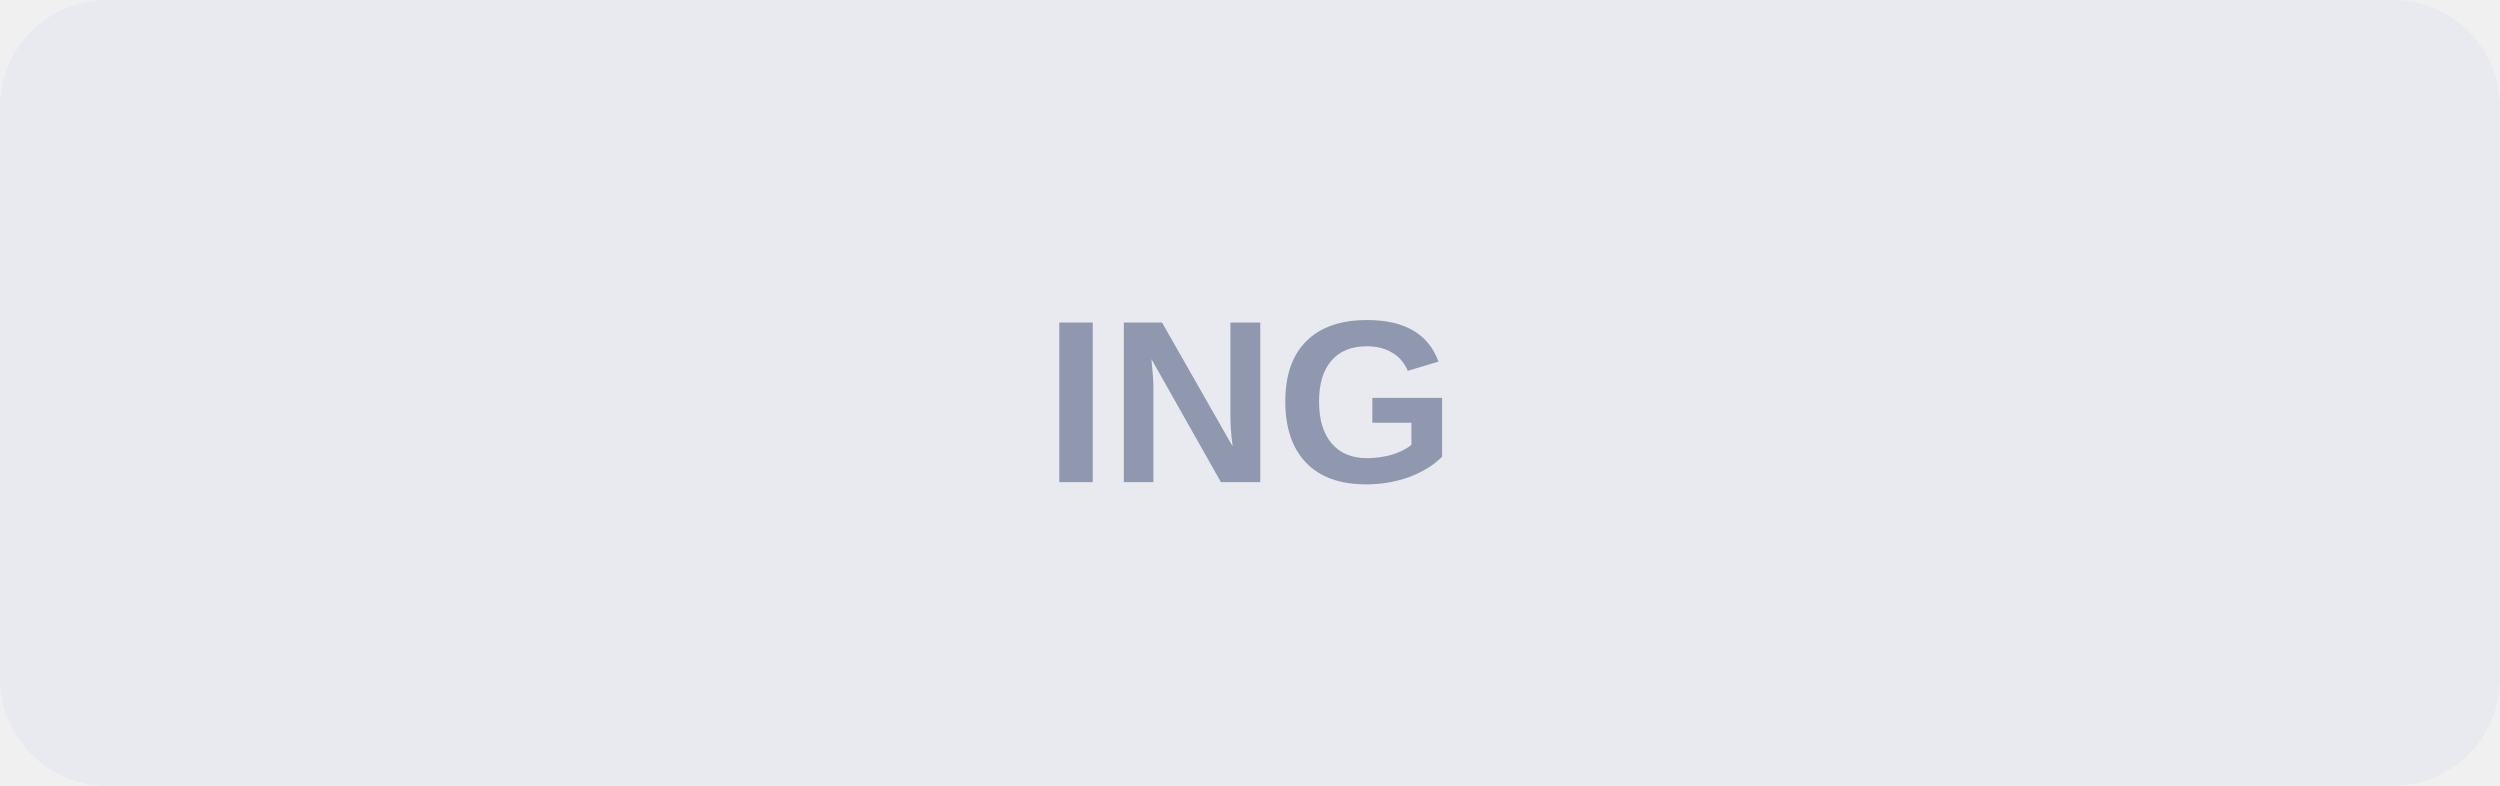
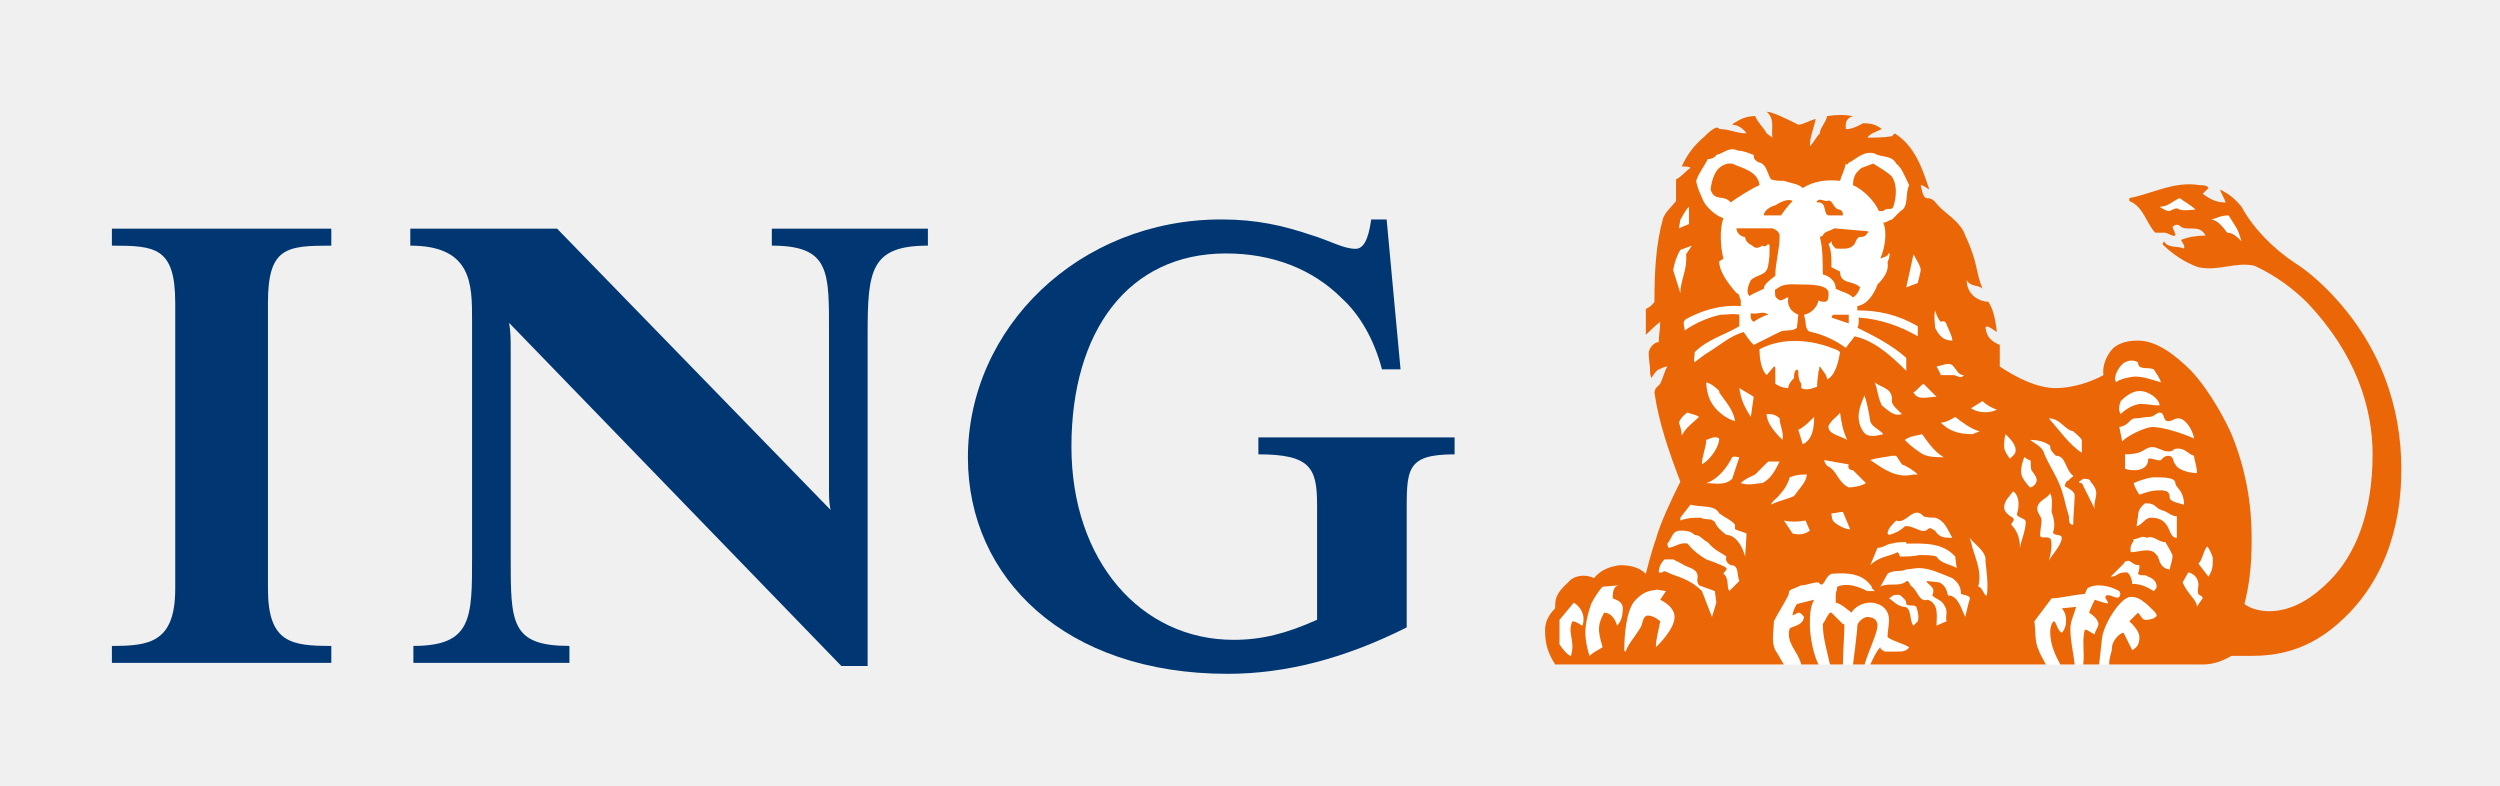
- <svg xmlns="http://www.w3.org/2000/svg" width="140" height="44" viewBox="0 0 140 44">
-   <rect width="140" height="44" rx="6" fill="#e8eaf0" />
-   <text x="70" y="27" font-family="Arial,sans-serif" font-size="13" font-weight="bold" fill="#9098b0" text-anchor="middle">ING</text>
+ <svg xmlns="http://www.w3.org/2000/svg" width="140" height="44" viewBox="0 0 140 44" fill="none">
+   <g clip-path="url(#clip0_30732_10830)">
+     <path d="M78.775 28.906V35.136C75.315 36.868 72.026 37.734 68.739 37.734C59.655 37.734 54.203 32.369 54.203 25.618C54.203 18.346 60.433 12.289 68.392 12.289C70.381 12.289 71.853 12.634 73.411 13.156C74.536 13.5 75.228 13.934 75.919 13.934C76.526 13.934 76.699 12.895 76.786 12.289H77.651L78.43 20.684H77.391C76.957 19.04 76.181 17.654 75.14 16.703C73.497 15.059 71.247 14.193 68.652 14.193C63.201 14.193 60 18.521 60 25.012C60 31.415 63.894 35.831 69.084 35.831C70.644 35.831 72.026 35.485 73.757 34.706V28.299C73.757 26.221 73.411 25.443 70.469 25.443V24.493H81.457V25.443C78.69 25.443 78.775 26.308 78.775 28.906Z" fill="#003671" />
+     <path d="M48.587 18.689V37.297H47.117L28.512 18.082C28.599 18.601 28.599 19.036 28.599 19.553V31.238C28.599 34.871 28.599 36.172 31.888 36.172V37.122H23.15V36.172C26.436 36.172 26.436 34.614 26.436 31.238V17.911C26.436 15.92 26.436 13.756 22.977 13.756V12.805H31.197L46.511 28.554C46.424 28.124 46.424 27.863 46.424 27.258V18.689C46.424 15.226 46.511 13.756 43.222 13.756V12.805H51.962V13.756C48.761 13.756 48.587 15.141 48.587 18.689Z" fill="#003671" />
+     <path d="M6.266 37.122V36.172C8.344 36.172 9.813 35.998 9.813 32.969V16.959C9.813 13.842 8.688 13.756 6.266 13.756V12.805H18.553V13.756C16.044 13.756 15.005 13.842 15.005 16.959V32.969C15.005 35.998 16.303 36.172 18.553 36.172V37.122H6.266Z" fill="#003671" />
+     <path d="M87.68 37.216H122.759L124.323 34.567L125.289 29.259L123.439 23.507L120.99 19.968L119.741 19.565L118.734 20.007L118.333 21.616L113.502 22.339L110.971 20.45L108.717 14.817L107.351 10.915L107.067 9.307L106.424 8.542L102.923 7.979L100.793 9.024L98.218 7.979L95.965 7.898L95.122 9.307L94.598 10.312L93.874 12.123L93.271 14.737L93.713 18.921L93.957 22.019L93.794 23.827L94.558 26.804L93.754 29.217L92.507 32.397L91.701 32.799L90.535 32.275L89.288 32.96L87.961 33.483L87.156 34.689L87.276 36.539L87.68 37.216Z" fill="white" />
+     <path d="M124.138 13.415L123.177 12.568L120.7 12.024L120.586 11.117L122.28 10.633L123.345 11.478L124.305 11.66L124.811 11.72L126.391 13.716L124.138 13.415Z" fill="white" />
+     <path d="M103.529 18.109V17.624H102.64L102.561 17.784L103.529 18.109ZM99.014 17.624C98.772 17.382 98.452 17.624 98.048 17.543C98.048 17.624 97.968 17.866 98.208 18.026C98.532 17.784 98.931 17.624 99.014 17.624ZM104.575 13.029C104.575 13.029 104.735 13.029 104.575 12.948L102.721 12.786C102.479 12.948 102.157 12.948 102.076 13.191L101.915 13.271C102.076 13.917 102.076 14.642 102.076 15.366C102.399 15.447 102.801 15.689 102.801 16.173C103.124 16.334 103.529 16.414 103.768 16.656C103.93 16.576 104.091 16.334 104.171 16.093C103.768 15.689 103.042 15.932 103.042 15.207L102.561 14.965C102.561 14.479 102.561 13.996 102.399 13.674L102.561 13.513C102.561 13.674 102.64 13.754 102.801 13.917C103.124 13.917 103.529 13.996 103.768 13.754C103.93 13.674 103.93 13.271 104.171 13.271C104.252 13.271 104.494 13.271 104.575 13.029ZM99.659 13.191C99.659 13.029 99.498 12.867 99.255 12.786H97.403H97.241C97.241 13.029 97.483 13.271 97.725 13.271C97.725 13.513 97.968 13.674 98.128 13.754C98.289 13.917 98.452 13.917 98.692 13.754C98.931 13.917 99.014 13.513 99.095 13.754C99.095 14.238 99.095 14.479 99.014 14.883C98.931 15.447 98.37 15.366 98.048 15.689C97.968 15.849 97.725 16.334 97.968 16.576C98.208 16.414 98.452 16.334 98.772 16.173C98.772 15.932 99.095 15.689 99.416 15.447C99.416 14.722 99.659 13.996 99.659 13.191ZM100.384 11.257C100.144 11.093 99.659 11.336 99.416 11.498C99.095 11.578 98.772 11.819 98.772 12.062H99.739C99.9 11.819 100.144 11.498 100.384 11.257ZM103.204 12.062C103.204 11.819 103.124 11.819 103.042 11.74C102.64 11.74 102.64 11.093 102.319 11.257C102.076 11.257 101.915 11.093 101.756 11.257C101.674 11.336 101.756 11.336 101.836 11.336C102.319 11.336 102.076 11.981 102.399 12.062H103.204ZM106.025 11.578C106.188 11.093 106.269 10.369 105.944 9.886C105.703 9.645 105.299 9.402 104.897 9.16L104.252 9.402C103.93 9.645 103.768 9.886 103.768 10.369C104.333 10.611 104.979 11.257 105.219 11.819H105.461C105.703 11.578 105.944 11.819 106.025 11.578ZM98.532 10.369C98.452 9.563 97.483 9.402 97.001 9.16H96.759C96.033 9.321 95.871 10.046 95.791 10.611C96.033 11.336 96.516 10.852 96.918 11.336C97.241 11.093 98.128 10.53 98.532 10.369ZM88.62 35.035C88.539 35.035 88.297 34.793 88.057 34.793C87.813 35.276 88.057 35.681 88.057 36.243C88.057 36.406 87.976 36.73 87.976 36.73C87.813 36.73 87.491 36.324 87.331 36.083V34.714L88.135 33.745C88.62 34.067 88.78 34.552 88.62 35.035ZM90.876 34.067C90.876 34.469 90.796 34.793 90.554 35.035C90.473 34.714 90.232 34.309 89.828 34.309C89.507 34.953 89.425 35.194 89.747 36.243C89.507 36.406 89.263 36.488 89.021 36.73C88.862 36.324 88.78 35.76 88.78 35.438C88.78 34.874 88.94 34.309 89.101 33.825C89.263 33.506 89.507 33.101 89.747 32.857L90.635 32.779C90.312 32.857 90.312 33.263 90.312 33.506C90.473 33.584 90.876 33.663 90.876 34.067ZM93.776 34.552C93.776 35.276 92.729 36.243 92.729 36.243C92.729 35.76 92.891 35.276 92.971 34.793C92.971 34.793 92.648 34.469 92.246 34.469C92.004 34.552 92.004 34.793 91.924 35.035C91.682 35.519 91.198 36 91.038 36.488C90.959 36.488 90.959 36.406 90.959 36.406C90.959 35.681 91.038 34.147 91.601 33.584C92.086 33.101 92.326 33.101 92.81 33.019L93.294 33.101L92.971 33.584C93.294 33.745 93.776 34.067 93.776 34.552ZM107.396 34.793L107.155 35.035C106.913 34.793 107.072 34.067 106.671 33.986C106.269 33.986 105.944 33.584 105.784 33.506L106.025 33.343C106.025 33.343 106.269 33.263 106.428 33.343C106.59 33.506 106.751 33.584 106.751 33.825C106.913 33.986 107.155 33.825 107.315 33.986C107.396 34.228 107.476 34.552 107.396 34.793ZM110.298 33.584C110.216 33.825 110.136 34.228 110.055 34.552C109.814 34.067 109.652 33.343 109.088 33.343C109.008 33.019 108.928 32.779 108.604 32.615L107.88 32.535C107.96 32.779 108.444 32.857 108.203 33.343C108.444 33.584 108.765 33.584 108.928 33.986C109.088 34.228 108.928 34.552 109.008 34.793L108.444 35.035C108.444 34.552 108.604 33.825 107.96 33.584C107.476 33.745 107.396 33.101 107.072 32.857C106.913 32.779 106.913 32.374 106.671 32.615C106.269 32.857 105.703 32.615 105.299 32.857L105.703 32.133C106.025 31.891 106.428 32.051 106.751 31.891L107.396 31.81C108.122 31.81 108.685 32.133 109.331 32.374C109.652 32.615 109.814 32.857 109.814 33.263C110.055 33.343 110.379 33.343 110.298 33.584ZM123.349 33.506C123.188 33.745 123.114 33.825 123.03 33.986C123.03 33.584 122.545 33.343 122.226 32.615L122.545 32.051C122.87 32.133 123.114 32.374 123.114 32.779C123.114 32.857 123.03 33.101 123.114 33.263C123.114 33.343 123.349 33.343 123.349 33.506ZM96.114 33.745L95.871 34.552L95.308 33.101C94.583 32.374 93.858 32.294 93.374 32.051C93.132 31.891 93.132 32.133 92.891 32.051C92.891 31.81 92.971 31.569 93.213 31.327H93.696L94.179 31.569C94.502 31.81 95.066 31.81 95.066 32.294C95.066 32.456 94.987 32.535 95.148 32.779L96.033 33.101L96.114 33.745ZM120.773 32.857C120.773 32.939 120.613 33.101 120.613 33.101C120.212 32.857 119.889 32.698 119.403 32.698C119.403 32.456 119.243 32.051 119.082 32.051C118.518 32.051 118.597 32.294 118.196 32.294L118.922 31.569C119 31.408 119.082 31.408 119.243 31.408C119.484 31.569 119.564 31.65 119.807 31.65C119.807 31.81 119.807 31.891 119.729 32.133C119.889 32.294 120.13 32.133 120.29 32.294C120.532 32.374 120.773 32.535 120.773 32.857ZM111.264 33.343H111.185C111.022 33.101 110.944 32.857 110.781 32.857C111.022 31.891 110.539 31.165 110.379 30.358L110.298 30.119C110.618 30.521 111.264 30.923 111.185 31.408C111.264 32.133 111.346 32.779 111.264 33.343ZM97.403 32.535L96.839 33.101C96.679 32.857 96.839 32.374 96.516 32.133C96.516 32.051 96.759 31.891 96.679 31.81C96.516 31.65 95.55 31.327 95.55 31.327C95.148 31.085 94.824 30.842 94.502 30.44C94.1 30.358 93.858 30.603 93.454 30.682C93.374 30.603 93.374 30.44 93.374 30.44C93.617 30.197 93.617 29.716 94.1 29.716C94.341 29.716 94.664 29.716 94.904 29.956C95.228 29.956 95.39 30.28 95.629 30.358C96.033 30.842 96.356 30.923 96.679 31.165C96.597 31.408 96.759 31.569 96.918 31.65C97.403 31.65 97.241 32.133 97.403 32.535ZM123.917 31.246C123.917 31.731 123.917 31.891 123.676 32.294L123.114 31.569C123.349 31.327 123.349 30.923 123.595 30.603C123.676 30.603 123.917 31.165 123.917 31.246ZM109.573 31.81C109.17 31.569 108.685 31.569 108.444 31.165C108.203 31.085 107.88 31.085 107.476 31.085C107.155 31.165 106.751 31.165 106.428 31.165C106.348 31.165 106.428 31.085 106.269 30.923C105.784 31.165 105.219 31.165 104.735 31.65L105.139 30.682C105.461 30.682 105.703 30.44 105.944 30.44C106.188 30.358 106.509 30.358 106.751 30.358V30.44C107.719 30.44 108.765 30.358 109.492 31.165L109.573 31.81ZM121.662 31.085C121.662 31.408 121.582 31.486 121.502 31.891C120.854 31.81 120.938 31.165 120.773 31.085C120.45 30.603 119.807 30.923 119.323 30.923C119.243 30.44 119.484 30.44 119.484 30.197C119.729 30.197 119.969 29.956 120.212 30.119C120.613 29.956 120.854 30.358 121.259 30.358C121.419 30.603 121.582 30.923 121.662 31.085ZM97.806 29.876C97.806 30.119 97.725 31.165 97.725 31.165C97.563 30.521 97.161 29.956 96.679 29.956C96.356 29.716 96.114 29.473 96.033 29.231C95.791 28.99 95.55 29.15 95.228 28.99C94.904 28.99 94.502 28.99 94.1 29.15V28.99L94.664 28.263C95.308 28.424 96.033 28.263 96.276 28.747C96.597 28.99 97.001 29.15 97.161 29.39V29.634C97.323 29.716 97.645 29.796 97.806 29.876ZM101.352 29.716C101.029 29.956 100.706 29.956 100.384 29.876L99.9 29.15C100.221 29.231 100.706 29.231 101.111 29.15L101.352 29.716ZM115.458 30.119C115.458 30.521 114.89 31.085 114.733 31.408C114.89 30.923 114.972 30.119 114.733 30.119C114.57 30.037 114.244 30.197 114.244 29.956C114.244 29.716 114.326 29.39 114.326 29.15C114.326 28.91 114.085 28.747 114.085 28.507C114.085 28.021 114.649 27.941 114.811 27.619C114.972 27.941 114.89 28.344 114.89 28.666C114.972 28.91 115.132 29.39 114.972 29.796C114.972 30.037 115.458 29.876 115.458 30.119ZM109.331 30.119C108.928 30.119 108.604 30.119 108.364 29.716C108.282 29.716 108.122 29.473 107.96 29.634C107.638 29.956 107.155 29.39 106.671 29.473C106.428 29.716 106.105 29.876 105.784 29.956L105.703 29.876C105.703 29.634 105.944 29.39 106.188 29.15C106.751 29.39 107.155 28.263 107.719 28.91C107.88 28.99 108.203 28.99 108.364 28.99C108.928 29.15 109.088 29.716 109.331 30.119ZM103.608 29.634H103.529C103.366 29.634 102.801 29.39 102.64 29.15C102.561 28.99 102.561 28.747 102.561 28.747C102.801 28.747 102.964 28.666 103.204 28.666L103.608 29.634ZM121.903 30.119C121.338 30.119 121.662 28.99 120.45 28.99C120.13 28.99 119.969 29.39 119.647 29.473C119.647 29.39 119.729 28.91 119.729 28.91C119.729 28.666 119.807 28.424 120.13 28.183C120.773 28.183 120.613 28.424 121.096 28.585C121.419 28.666 121.582 28.91 121.903 28.91V30.119ZM113.44 29.231C113.44 29.716 113.199 30.197 113.116 30.682C113.116 30.119 112.958 29.716 112.634 29.39C112.634 29.231 112.876 29.15 112.715 28.99C112.715 28.99 112.232 28.747 112.232 28.424C112.232 28.021 112.554 27.778 112.715 27.536C112.715 27.457 113.036 27.701 113.036 28.183C113.036 28.344 113.036 28.507 112.958 28.747C112.876 28.99 113.44 28.99 113.44 29.231ZM117.39 27.619C117.39 27.941 117.228 28.183 117.31 28.507C117.067 28.021 116.822 27.536 116.583 27.055C116.502 27.055 116.424 27.055 116.424 26.974L116.661 26.813C116.822 26.813 117.067 26.813 117.067 26.974C117.228 27.137 117.39 27.376 117.39 27.619ZM122.306 28.263C122.061 28.183 121.502 28.101 121.502 27.861C121.502 27.536 121.338 27.457 120.938 27.457C120.532 27.457 120.29 27.536 119.807 27.701C119.807 27.701 119.564 27.376 119.484 27.055C119.647 26.974 120.29 26.73 120.613 26.73C121.18 26.73 121.821 26.73 121.821 27.055C121.821 27.296 122.306 27.457 122.306 28.263ZM101.189 26.572C101.111 27.055 100.868 27.215 100.465 27.778C100.144 27.941 99.659 28.021 99.175 28.263C99.255 28.021 99.498 27.941 99.659 27.701C99.9 27.457 100.144 27.055 100.221 26.73C100.628 26.572 100.868 26.572 101.189 26.572ZM116.182 27.701C116.182 28.183 116.1 28.829 116.1 29.39C115.859 29.39 115.859 29.15 115.859 28.91C115.699 28.424 115.617 27.941 115.458 27.457C115.214 26.73 114.811 26.169 114.489 25.441C114.408 25.039 114.003 24.877 113.683 24.635C114.085 24.635 114.489 24.716 114.811 24.959C114.811 25.2 114.89 25.281 115.132 25.524C115.699 25.524 115.617 26.247 116.1 26.652C116.1 26.73 115.941 26.73 115.859 26.895C115.699 26.895 115.617 27.215 115.617 27.215C115.859 27.376 116.1 27.457 116.182 27.701ZM99.659 25.845C99.416 26.33 99.175 26.813 98.692 27.055C98.37 27.055 97.968 27.215 97.483 27.055C97.725 26.813 97.968 26.73 98.289 26.572L99.014 25.845H99.659ZM104.494 27.055C104.252 27.215 103.768 27.296 103.529 27.296C102.882 26.974 102.882 26.33 102.319 26.088C102.237 26.006 102.157 25.845 102.157 25.765L103.529 26.006C103.447 26.247 103.608 26.33 103.768 26.33C104.011 26.572 104.252 26.813 104.494 27.055ZM114.003 27.055C113.924 27.215 113.761 27.296 113.683 27.296C113.683 27.296 113.278 26.895 113.199 26.572C113.116 26.169 113.36 25.604 113.36 25.604C113.44 25.604 113.52 25.765 113.683 25.765C113.761 25.845 113.683 26.088 113.761 26.33C113.924 26.572 114.166 26.813 114.003 27.055ZM97.403 25.604L97.001 26.813C96.597 27.215 96.033 27.055 95.55 27.055C96.276 26.813 96.759 26.088 97.001 25.604C97.161 25.524 97.241 25.604 97.403 25.604ZM107.396 26.572H107.155C106.188 26.813 105.461 26.247 104.735 25.765C105.219 25.604 105.623 25.604 105.944 25.524H106.188L106.509 26.006C106.751 26.088 107.155 26.33 107.396 26.572ZM123.03 26.491C122.469 26.491 121.903 26.247 121.821 26.006C121.662 25.845 121.742 25.524 121.419 25.524C121.18 25.524 121.017 25.765 121.017 25.765C120.773 25.845 120.29 25.524 120.29 25.765C120.29 26.169 119.889 26.33 119.564 26.33C119.323 26.33 119.243 26.33 119 26.247V25.441C120.13 25.441 120.049 25.039 120.532 25.039C120.854 25.039 121.096 25.281 121.419 25.281C121.821 25.281 121.582 25.121 121.984 25.121C122.389 25.121 122.545 25.441 122.87 25.524C122.87 25.765 123.03 26.088 123.03 26.491ZM96.276 24.555C96.276 24.877 96.033 25.362 95.629 25.765C95.55 25.845 95.308 26.006 95.308 26.006C95.308 25.524 95.55 25.039 95.55 24.635C95.791 24.555 96.033 24.393 96.276 24.555ZM108.848 25.604C108.444 25.604 107.88 25.604 107.559 25.362C107.072 25.039 106.913 24.877 106.671 24.635C106.995 24.393 107.396 24.393 107.638 24.314C107.88 24.635 108.282 25.281 108.848 25.604ZM112.876 25.2C112.876 25.441 112.715 25.524 112.554 25.684C112.554 25.684 112.232 25.281 112.232 25.039C112.232 24.797 112.232 24.555 112.312 24.314C112.554 24.555 112.876 24.877 112.876 25.2ZM116.583 25.362C115.859 24.877 115.376 24.151 114.733 23.428C115.376 23.428 115.617 24.07 116.1 24.151C116.263 24.314 116.424 24.393 116.583 24.635V25.362ZM101.593 23.346C101.593 23.912 101.512 24.635 100.95 24.877L100.706 24.07C101.029 23.912 101.272 23.669 101.593 23.346ZM99.82 24.635C99.337 24.151 98.931 23.669 98.931 23.186C99.175 23.186 99.416 23.186 99.659 23.428C99.659 23.831 99.9 24.151 99.82 24.635ZM122.87 24.555C122.144 24.233 121.096 23.912 120.532 23.912C120.212 23.912 119.243 24.314 118.841 24.716L118.681 23.912C119.243 23.831 119.243 23.428 119.564 23.428C119.807 23.428 120.13 23.346 120.374 23.346C120.613 23.346 120.773 23.105 120.938 23.105C121.259 23.105 121.096 23.587 121.419 23.587C121.662 23.587 121.742 23.428 121.984 23.428C122.389 23.428 122.789 24.07 122.87 24.555ZM103.447 24.635C103.042 24.393 102.319 24.314 102.399 23.831C102.64 23.428 102.882 23.346 103.042 23.105C103.124 23.669 103.204 24.151 103.447 24.635ZM110.862 24.151L110.459 24.314C109.573 24.314 109.088 24.07 108.685 23.669C109.008 23.669 109.492 23.346 109.492 23.346C109.895 23.669 110.459 24.07 110.862 24.151ZM95.148 23.346C94.824 23.669 94.421 23.912 94.179 24.393C94.179 24.151 94.1 23.912 94.019 23.669C94.1 23.428 94.341 23.186 94.502 23.105C94.664 23.186 94.904 23.186 95.148 23.346ZM105.461 24.314C105.139 24.393 104.575 24.555 104.333 24.151C103.849 23.428 104.171 22.701 104.414 22.14C104.575 22.622 104.656 23.105 104.735 23.587C104.817 23.912 105.299 24.07 105.461 24.314ZM111.828 22.943C111.505 23.105 110.862 23.186 110.379 22.862L111.022 22.46C111.264 22.701 111.587 22.862 111.828 22.943ZM120.938 22.701C120.45 22.701 120.29 22.622 119.889 22.622C119.564 22.622 119.082 22.862 118.759 23.186C118.597 22.943 118.681 22.701 118.759 22.46C119 22.217 119.403 21.896 119.807 21.896C120.374 21.896 120.938 22.379 120.938 22.701ZM97.161 23.587C96.597 23.428 96.033 22.943 95.791 22.46C95.629 22.14 95.55 21.734 95.55 21.411C95.871 21.492 96.114 21.734 96.276 21.896V21.975C96.597 22.46 97.08 22.943 97.161 23.587ZM98.208 22.217L98.048 23.346C97.725 22.862 97.483 22.379 97.403 21.734L98.208 22.217ZM106.509 23.186C106.025 23.346 105.703 22.943 105.38 22.701C105.139 22.217 105.139 21.734 104.979 21.411C105.38 21.734 106.025 21.734 105.944 22.46C105.944 22.701 106.269 22.943 106.509 23.186ZM108.444 22.217C107.96 22.217 107.396 22.46 107.155 21.975C107.315 21.896 107.476 21.655 107.719 21.492L108.444 22.217ZM121.017 21.411C120.45 21.251 120.049 21.089 119.564 21.089C119.323 21.089 118.597 21.251 118.518 21.411C118.274 21.169 118.681 20.447 119 20.285C119.323 20.123 119.564 20.204 119.729 20.285C119.729 20.768 120.29 20.527 120.613 20.686C120.773 20.927 120.938 21.169 121.017 21.411ZM109.976 21.009C109.814 21.251 109.573 21.009 109.411 21.009H108.685C108.604 20.768 108.524 20.686 108.444 20.527C108.848 20.447 109.088 20.285 109.331 20.447C109.573 20.686 109.652 21.009 109.976 21.009ZM103.042 19.72C102.964 20.204 102.801 21.009 102.319 21.251C102.319 21.009 102.076 20.768 101.915 20.527C101.836 20.527 101.915 20.768 101.836 20.768C101.836 21.009 101.756 21.251 101.756 21.655C101.512 21.734 101.189 21.896 100.868 21.734V21.492C100.706 21.251 100.706 21.009 100.706 20.768L100.628 20.686C100.465 20.768 100.465 21.009 100.465 21.169C100.384 21.251 100.144 21.492 100.144 21.734C99.9 21.734 99.659 21.655 99.416 21.492V20.686C99.416 20.527 99.416 20.527 99.337 20.527L98.931 21.009C98.613 20.686 98.532 20.042 98.532 19.557C99.9 18.833 101.512 19.074 102.561 19.48C102.721 19.557 102.882 19.557 103.042 19.72ZM109.331 19.074C108.848 19.074 108.604 18.833 108.364 18.349C108.364 18.109 108.282 17.784 108.364 17.382C108.444 17.624 108.524 17.866 108.685 18.026C109.008 17.866 109.008 18.267 109.088 18.349C109.17 18.591 109.331 18.833 109.331 19.074ZM107.559 15.124C107.559 15.207 107.396 15.849 107.396 15.849L106.751 16.093L107.155 14.238C107.315 14.56 107.559 14.883 107.559 15.124ZM94.745 13.754L94.421 14.238C94.502 15.124 94.1 15.689 94.1 16.414L93.696 15.124C93.776 14.722 93.858 14.399 94.1 13.996L94.745 13.754ZM107.396 18.833C106.428 18.267 105.299 17.866 104.091 17.784C104.091 18.026 104.091 18.267 104.011 18.349C104.979 18.833 105.944 19.316 106.751 20.042V20.768C105.944 19.962 104.979 19.074 103.849 18.833C103.768 18.994 103.529 19.236 103.366 19.48C102.801 19.074 102.157 18.753 101.433 18.591C101.189 18.591 101.111 18.267 101.111 18.026L101.029 17.624C101.433 17.543 101.756 17.22 101.836 16.818C101.915 16.898 102.076 16.898 102.237 16.898C102.399 16.818 102.399 16.656 102.399 16.414C102.399 15.932 101.352 15.932 100.868 15.932C100.304 15.932 99.9 15.849 99.498 16.173C99.337 16.173 99.416 16.414 99.416 16.576C99.416 16.656 99.659 16.818 99.659 16.818C99.9 16.818 99.982 16.656 100.144 16.656C100.061 17.14 100.304 17.462 100.706 17.624L100.628 18.349C100.384 18.591 99.982 18.429 99.659 18.591C99.175 18.833 98.692 19.074 98.208 19.316C97.968 19.074 97.806 18.833 97.645 18.591C96.839 18.833 96.356 19.316 95.55 19.801C95.308 19.962 94.904 20.285 94.904 20.285C94.824 20.204 94.904 19.962 94.904 19.72C95.629 18.994 96.597 18.753 97.403 18.267V17.624C97.08 17.543 96.759 17.624 96.356 17.624C95.629 17.784 94.904 18.109 94.341 18.509C94.341 18.267 94.179 18.026 94.421 17.866C95.308 17.382 96.356 17.06 97.483 17.14V16.818C97.403 16.656 97.403 16.414 97.241 16.414C96.759 15.849 96.276 15.207 96.276 14.642L96.516 14.479C96.356 13.996 96.276 12.786 96.516 12.223C96.033 12.062 95.55 11.578 95.39 11.257C95.228 10.852 95.066 10.611 94.987 10.128C95.148 9.645 95.39 9.402 95.629 8.918C95.791 8.918 96.033 8.838 96.114 8.676C96.516 8.596 96.839 8.192 97.323 8.435C97.645 8.435 97.968 8.596 98.208 8.676C98.208 8.838 98.208 8.918 98.452 9.08C98.931 9.16 98.931 9.645 99.175 10.046C99.416 10.128 99.659 10.128 99.9 10.128C100.384 10.288 100.706 10.288 100.95 10.53C101.593 10.128 102.319 10.046 103.042 10.128C103.124 9.805 103.286 9.563 103.366 9.16C103.529 9.321 103.447 9.08 103.608 9.08C104.011 8.838 104.414 8.435 104.979 8.596C105.38 8.838 105.944 8.676 106.188 9.16C106.509 9.402 106.671 9.886 106.913 10.369C106.671 10.852 106.913 11.578 106.428 11.819L105.944 12.304C105.784 12.304 105.703 12.464 105.461 12.464C105.703 13.029 105.542 13.917 105.299 14.479C105.461 14.399 105.703 14.399 105.784 14.158C105.864 14.238 105.784 14.399 105.784 14.479C105.703 14.642 105.703 14.722 105.703 14.722C105.784 15.207 105.461 15.607 105.139 15.932C104.979 16.414 104.575 17.06 104.011 17.14V17.382C105.219 17.382 106.269 17.624 107.396 18.267V18.833ZM125.527 13.513C125.284 13.271 125.044 13.029 124.721 13.029C124.481 12.706 124.162 12.304 123.834 12.304C124.078 12.223 124.399 12.062 124.802 12.062C125.044 12.464 125.284 12.786 125.366 13.029L125.527 13.513ZM94.583 12.546L94.019 12.786L94.1 12.304C94.26 12.062 94.341 11.819 94.583 11.578V12.546ZM122.952 11.74C122.629 11.74 122.389 11.819 122.061 11.74C121.903 11.578 121.662 11.74 121.502 11.819C121.338 11.819 121.18 11.74 120.938 11.578C121.419 11.578 121.662 11.257 122.061 11.093C122.389 11.336 122.707 11.498 122.952 11.74ZM105.139 35.035C105.139 34.714 104.897 34.552 104.575 34.552C104.333 34.552 104.011 34.874 104.011 35.035C104.011 35.359 103.768 37.211 103.768 37.211H104.414C104.656 36.406 105.139 35.438 105.139 35.035ZM103.286 34.953H103.204L102.561 34.309H102.479C102.319 34.469 102.237 34.714 102.076 34.953C102.076 35.681 102.319 36.488 102.479 37.211H103.204C103.204 36.406 103.286 35.681 103.286 34.953ZM116.263 33.986L115.458 34.067C115.699 34.309 115.699 34.632 115.699 34.793C115.699 35.035 115.617 35.276 115.458 35.438C115.214 35.276 115.214 35.035 115.052 34.793C114.89 34.793 114.811 35.194 114.811 35.359C114.811 36.164 115.132 36.73 115.376 37.211H116.182C116.1 36.488 115.941 35.921 115.941 35.194C115.941 34.793 116.182 34.309 116.263 33.986ZM134.474 26.247C134.474 22.862 133.347 19.236 130.283 16.173C129.795 15.689 129.157 15.124 128.509 14.722C127.3 13.917 126.175 12.786 125.527 11.578C125.124 11.093 124.802 10.852 124.317 10.611C124.399 10.852 124.558 11.093 124.639 11.336H124.558C124.078 11.336 123.676 11.093 123.349 10.852L123.676 10.53C123.595 10.369 123.349 10.369 123.188 10.369C121.742 10.128 120.532 10.852 119.243 11.093V11.257C120.049 11.578 120.212 12.546 120.692 13.029H121.18C121.419 13.029 121.662 13.271 121.821 13.191C121.821 13.029 121.662 12.786 121.662 12.706C121.821 12.546 121.984 12.546 122.144 12.706C122.545 12.948 123.188 12.546 123.509 13.191C123.03 13.191 122.545 13.271 122.144 13.431C122.144 13.513 122.389 13.754 122.306 13.917C121.903 13.754 121.419 13.917 121.18 13.513L121.096 13.674C121.662 14.238 122.389 14.722 123.114 14.965C124.239 15.207 125.206 14.642 126.255 14.883C127.465 15.447 128.43 16.173 129.236 16.98C131.896 19.801 132.865 22.781 132.865 25.441C132.865 28.747 131.896 31.085 130.446 32.535C129.557 33.425 128.43 34.228 127.059 34.228C126.738 34.228 126.092 34.147 125.69 33.825C125.93 32.857 126.092 31.81 126.092 30.28C126.092 29.39 126.092 27.055 124.965 24.314C124.721 23.75 123.834 21.975 122.707 20.768C121.821 19.881 120.773 19.074 119.729 19.074C119.243 19.074 118.759 19.155 118.355 19.48C117.954 19.881 117.711 20.527 117.793 21.009C117.067 21.411 116.018 21.734 115.132 21.734C114.085 21.734 112.958 21.169 111.988 20.527V19.316C111.424 19.074 111.264 18.833 111.185 18.349L111.264 18.267C111.505 18.349 111.669 18.509 111.828 18.591C111.748 18.026 111.669 17.382 111.346 16.898C111.103 16.898 110.862 16.818 110.618 16.656C110.298 16.414 110.136 16.093 110.136 15.689C110.379 16.093 110.781 15.932 111.022 16.173C110.618 15.207 110.781 14.722 110.055 13.191C109.814 12.464 109.088 12.062 108.604 11.578C108.364 11.336 108.282 11.093 107.88 11.093C107.638 11.012 107.638 10.611 107.559 10.369C107.719 10.369 107.88 10.53 108.041 10.611C107.638 9.402 107.236 8.192 106.105 7.467L105.944 7.629C105.461 7.708 104.979 7.708 104.575 7.708C104.735 7.467 105.058 7.387 105.38 7.226C105.058 6.984 104.817 6.903 104.333 6.903C104.171 6.984 103.768 7.226 103.447 7.226H103.366C103.366 6.984 103.286 6.66 103.768 6.5C103.286 6.418 102.882 6.418 102.319 6.5C102.237 6.903 101.915 7.145 101.915 7.467C101.674 7.708 101.593 7.95 101.352 8.192C101.352 7.629 101.593 7.145 101.674 6.66C101.352 6.741 100.95 6.984 100.706 6.984C100.061 6.66 99.255 6.258 98.931 6.258C99.416 6.66 99.175 7.226 99.255 7.708L98.931 7.467C98.772 7.145 98.452 6.903 98.289 6.5C97.806 6.5 97.483 6.66 97.08 6.903L97.001 6.984C97.323 6.984 97.645 7.226 97.806 7.467C97.241 7.467 96.839 7.226 96.276 7.226C96.276 7.226 96.276 7.145 96.114 7.145C95.871 7.226 95.629 7.467 95.468 7.629C94.904 8.111 94.502 8.596 94.179 9.321C94.341 9.321 94.583 9.321 94.664 9.402C94.421 9.563 94.179 9.886 93.858 10.046V11.257C93.617 11.578 93.294 11.819 93.132 12.223C92.729 13.674 92.648 15.207 92.648 16.898C92.487 17.14 92.326 17.22 92.167 17.302V18.753C92.167 18.753 92.729 18.188 92.971 18.026C92.971 18.349 92.891 18.833 92.891 19.155C92.648 19.155 92.326 19.48 92.326 19.801C92.326 20.123 92.406 20.447 92.406 20.768C92.406 20.927 92.406 21.009 92.487 21.169C92.568 21.009 92.729 20.768 92.891 20.686C92.971 20.686 93.132 20.527 93.374 20.527C93.213 20.768 93.132 21.169 92.971 21.492L92.729 21.734C92.729 21.734 92.648 21.896 92.648 21.975C92.891 23.669 93.454 25.281 94.1 26.974C93.535 28.101 92.971 29.311 92.729 30.197C92.487 30.842 92.167 32.133 92.167 32.133C91.764 31.731 91.198 31.65 90.714 31.65C90.151 31.731 89.667 31.891 89.263 32.374C88.78 32.133 88.135 32.213 87.813 32.615C87.088 33.263 87.088 33.584 87.088 34.067C86.846 34.309 86.523 34.714 86.523 35.276C86.523 36.083 86.686 36.565 87.088 37.211H99.9C99.739 36.97 99.577 36.647 99.416 36.406C99.175 35.921 99.337 35.276 99.337 34.793C99.577 34.309 99.9 33.825 100.144 33.343C100.221 33.101 100.144 33.101 100.304 33.019L100.868 32.779C101.189 32.779 101.433 32.615 101.836 32.615C102.157 33.019 102.157 32.294 102.561 32.133C103.529 32.051 104.333 32.133 104.817 32.857C104.817 33.019 104.979 33.019 104.979 33.101H104.575C104.091 32.857 103.447 32.615 102.882 32.857C102.882 33.101 102.801 33.101 102.801 33.343V33.745C103.124 33.825 103.366 34.067 103.688 34.309C103.849 33.986 104.333 33.745 104.735 33.745C105.139 33.745 105.784 33.986 105.784 34.714C105.784 35.035 105.703 35.359 105.703 35.681C106.025 35.921 106.509 36 106.913 36.243C106.751 36.488 106.509 36.488 106.269 36.488H105.542C105.461 36.406 105.299 36.406 105.299 36.243C105.058 36.488 104.897 36.889 104.735 37.211H114.57C114.408 36.889 114.244 36.647 114.166 36.406C113.924 35.921 114.003 35.276 113.924 34.793L114.89 33.506C115.376 33.506 115.859 33.343 116.745 33.263C116.904 33.019 116.745 32.857 117.468 32.779C118.112 32.779 118.518 33.019 118.681 33.101C118.759 33.263 118.759 33.263 118.681 33.425C118.518 33.584 118.196 33.263 117.954 33.343C117.793 33.506 118.035 33.584 118.035 33.745C118.196 33.906 117.31 33.584 117.31 33.584C117.31 33.584 117.067 34.067 116.987 34.309C116.987 34.309 117.39 34.552 117.468 34.793C117.631 35.035 117.31 35.276 117.31 35.519C117.067 35.438 116.822 35.194 116.745 35.276C116.583 35.921 116.745 36.488 116.661 37.211H117.55L117.711 35.76C117.793 34.953 118.759 33.425 119.323 33.425C119.729 33.425 119.889 33.584 120.212 33.825C120.45 34.067 120.773 34.309 120.773 34.469C120.773 34.552 120.532 34.714 120.13 34.714C119.969 34.714 119.889 34.469 119.729 34.309L119.243 34.793C119.243 34.793 119.807 35.276 119.807 35.681C119.807 36 119.729 36.243 119.403 36.406L118.922 35.438C118.681 35.438 118.274 35.921 118.274 36.243C118.274 36.565 118.112 36.73 118.112 37.211H123.349C123.917 37.211 124.399 37.048 124.965 36.73H126.011C127.465 36.73 129.318 36.488 131.249 34.632C134.312 31.731 134.474 27.778 134.474 26.247ZM101.836 37.211C101.433 36.406 101.352 35.276 101.352 35.035C101.352 34.552 101.352 33.986 101.593 33.584L100.628 33.825C100.465 34.067 100.384 34.309 100.384 34.469L100.706 34.309C100.868 34.309 100.95 34.469 101.029 34.552C100.95 35.035 100.465 35.035 100.221 35.194C99.982 36 100.706 36.488 100.868 37.211H101.836Z" fill="#EB6606" />
+   </g>
+   <defs>
+     <clipPath id="clip0_30732_10830">
+       <rect width="140" height="44" fill="white" />
+     </clipPath>
+   </defs>
</svg>
